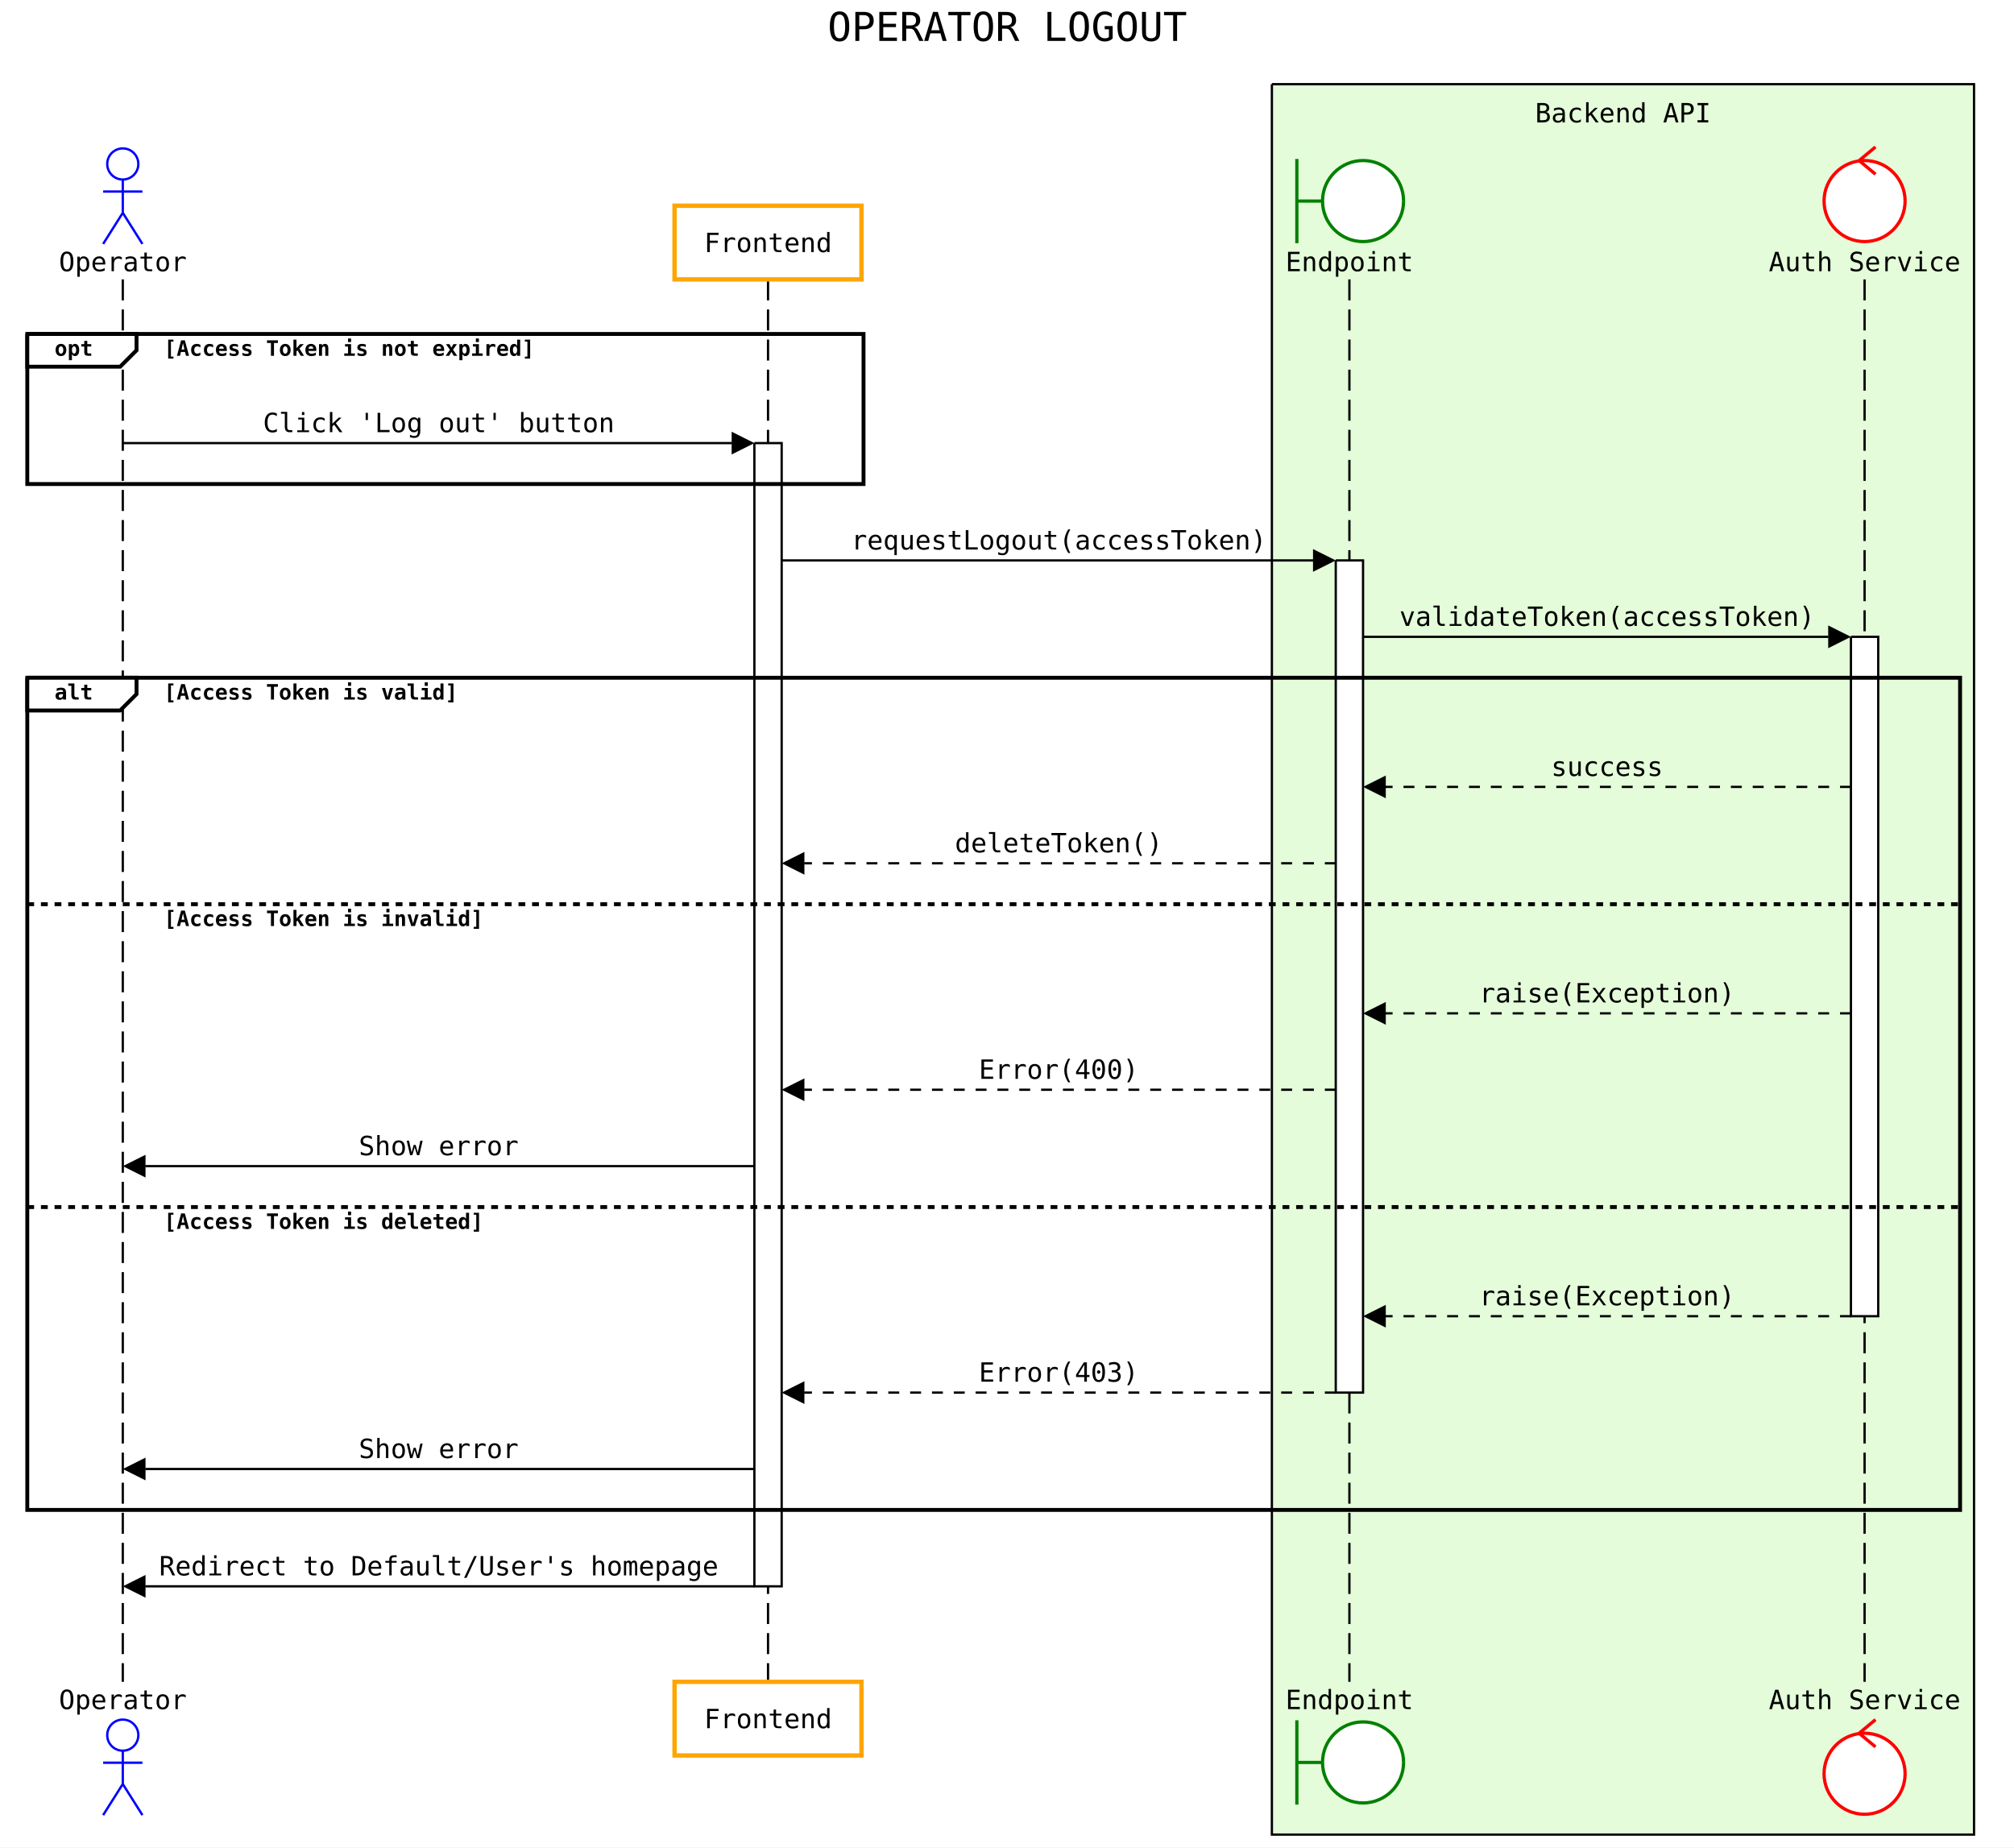
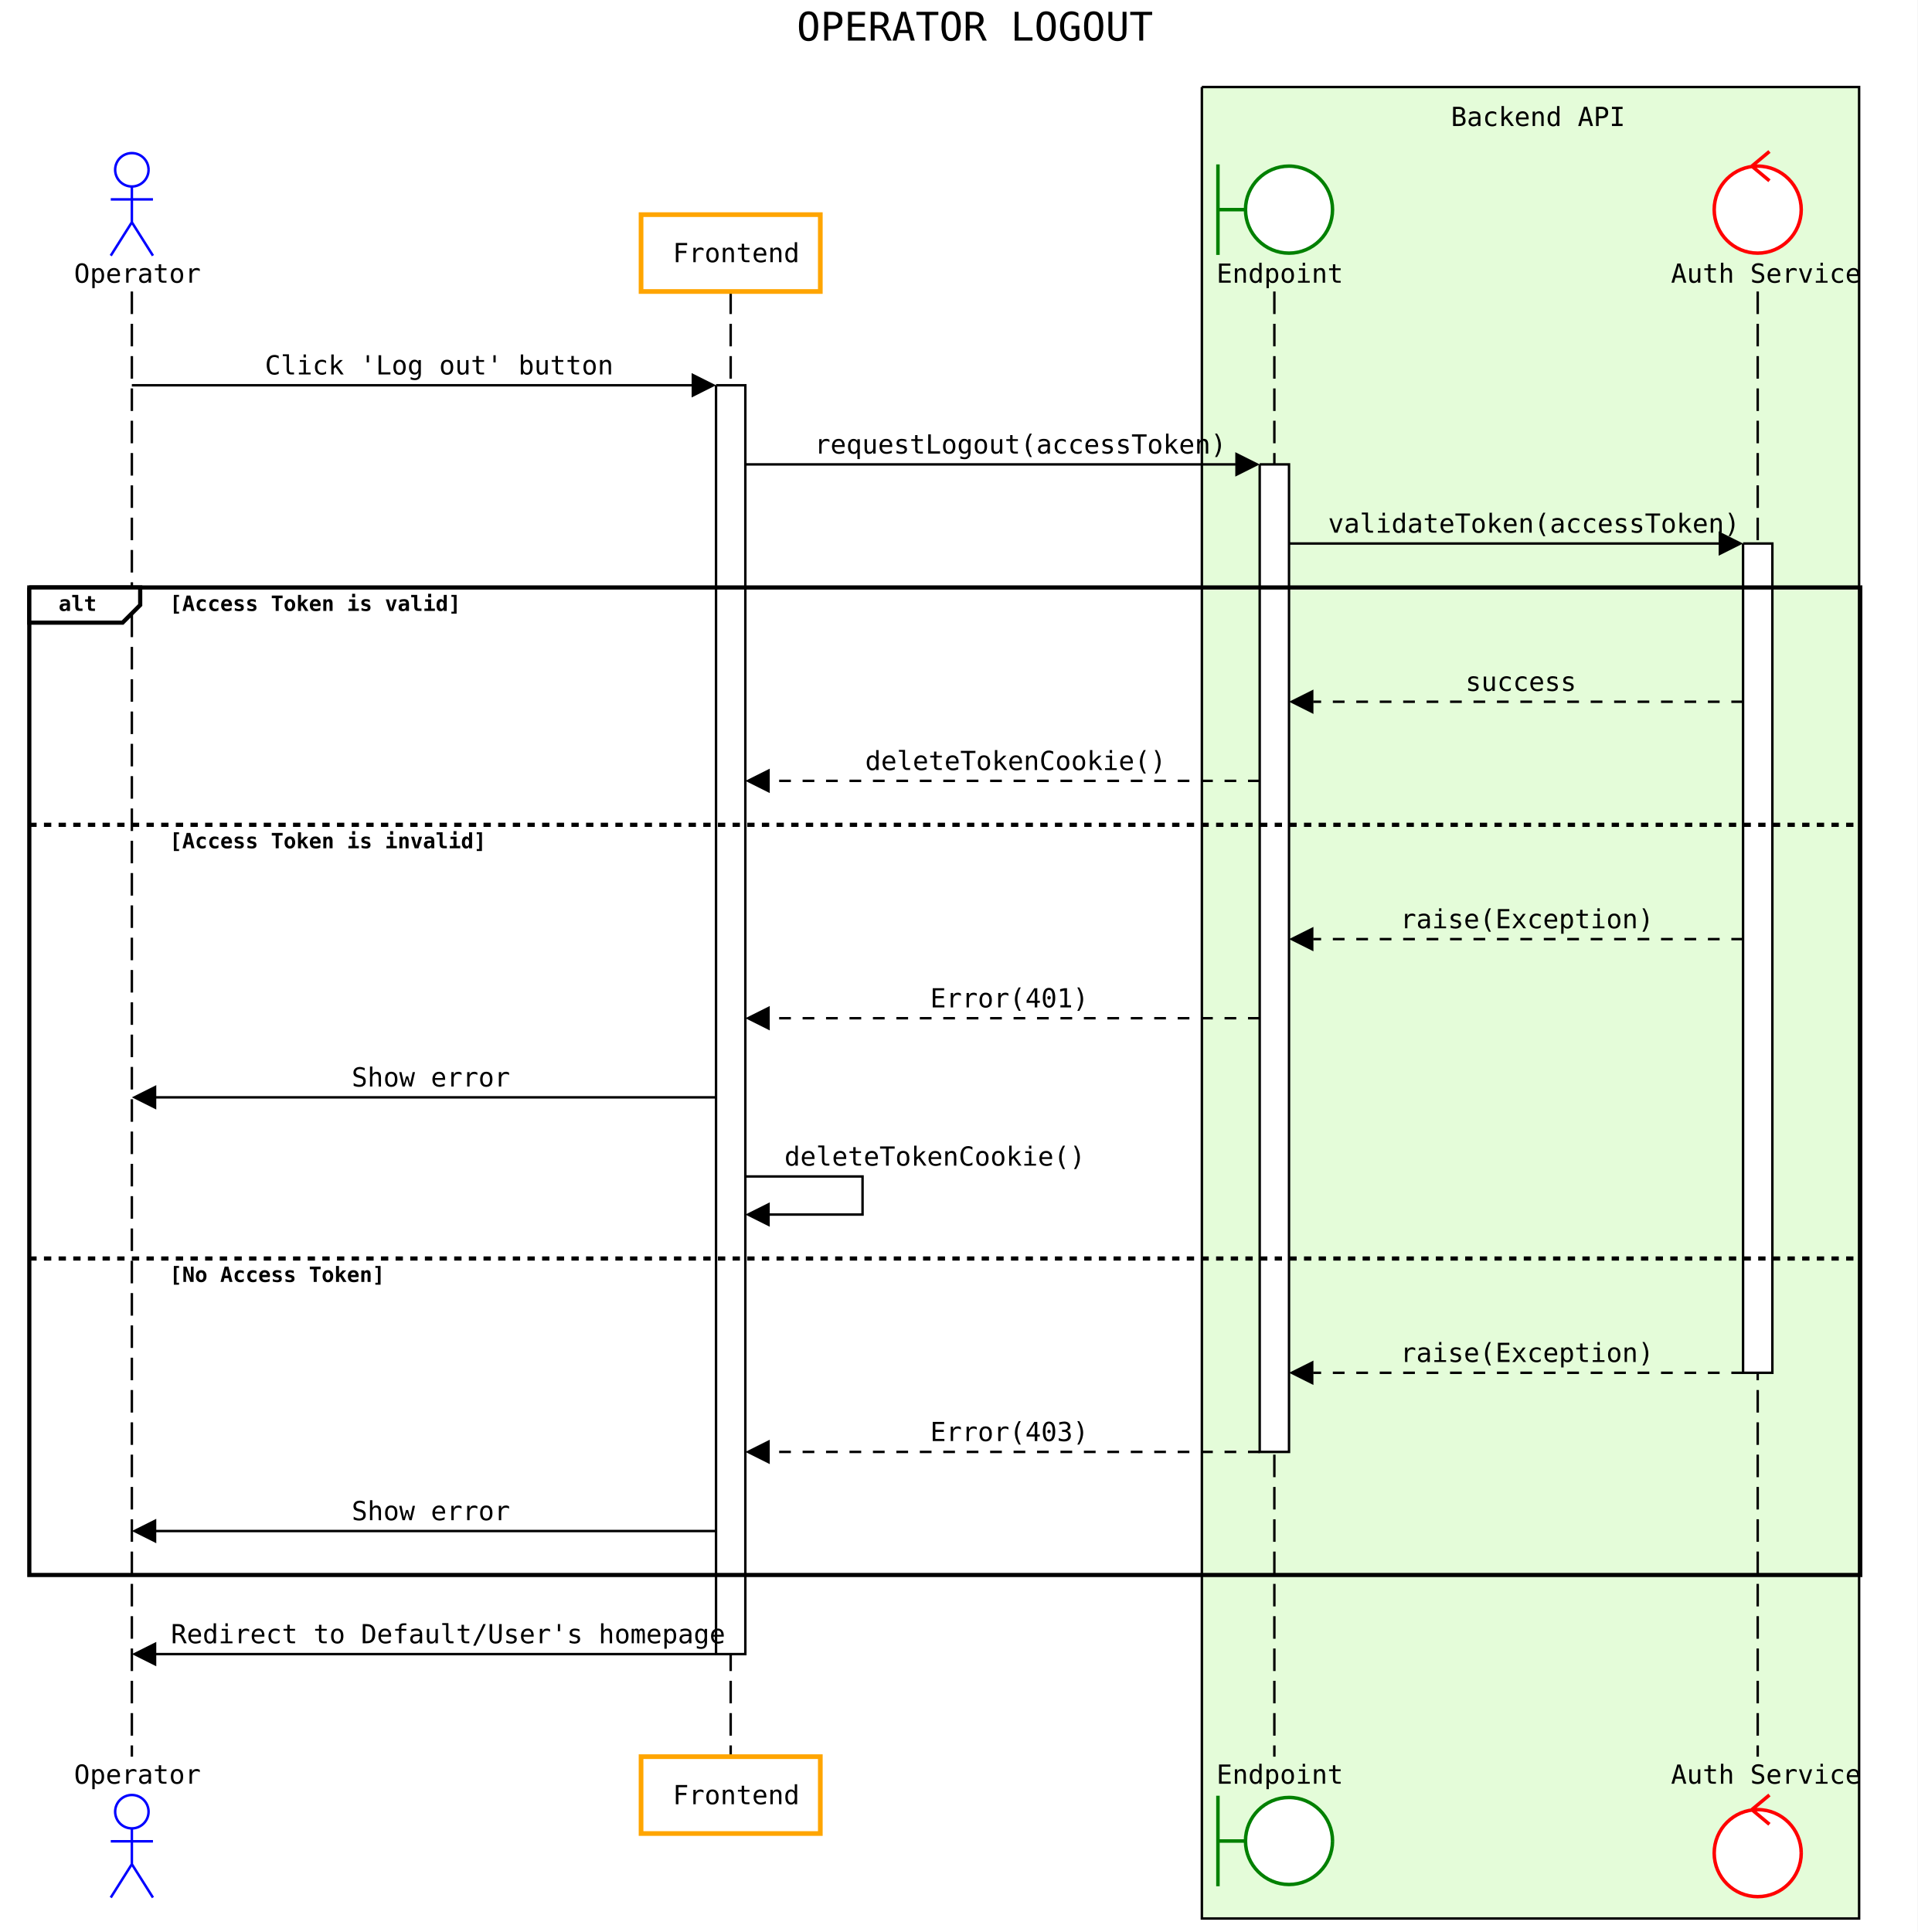
- <svg xmlns="http://www.w3.org/2000/svg" version="1.1" width="1113" height="1021">
+ <svg xmlns="http://www.w3.org/2000/svg" version="1.1" width="1069" height="1077">
  <defs />
  <g>
    <g />
    <g />
    <g />
    <g />
    <g />
    <g />
    <g />
    <g />
    <g />
    <g />
    <g />
    <g />
    <g />
-     <g>
-       <rect fill="white" stroke="none" x="0" y="0" width="1113" height="1021" />
-     </g>
-     <g>
-       <text fill="black" stroke="none" font-family="monospace" font-size="16.5pt" font-style="normal" font-weight="normal" text-decoration="normal" x="457.342" y="22.618" text-anchor="start" dominant-baseline="alphabetic" xml:space="preserve">OPERATOR LOGOUT</text>
-     </g>
-     <g>
-       <g>
-         <path fill="#e4fcd9" stroke="black" paint-order="fill stroke markers" d=" M 702.886 46.518 L 1090.91 46.518 L 1090.91 1013.888 L 702.886 1013.888 L 702.886 46.518" stroke-miterlimit="10" stroke-width="1.257" stroke-dasharray="" />
-       </g>
-       <g>
-         <text fill="black" stroke="none" font-family="monospace" font-size="11pt" font-style="normal" font-weight="normal" text-decoration="normal" x="848.367" y="67.628" text-anchor="start" dominant-baseline="alphabetic" xml:space="preserve">Backend API</text>
-       </g>
-     </g>
-     <g>
-       <path fill="none" stroke="black" paint-order="fill stroke markers" d=" M 67.854 154.405 L 67.854 929.448" stroke-miterlimit="10" stroke-width="1.257" stroke-dasharray="11.599,5.026" />
-       <path fill="none" stroke="black" paint-order="fill stroke markers" d=" M 424.436 154.405 L 424.436 929.448" stroke-miterlimit="10" stroke-width="1.257" stroke-dasharray="11.599,5.026" />
-       <path fill="none" stroke="black" paint-order="fill stroke markers" d=" M 745.72 154.405 L 745.72 929.448" stroke-miterlimit="10" stroke-width="1.257" stroke-dasharray="11.599,5.026" />
-       <path fill="none" stroke="black" paint-order="fill stroke markers" d=" M 1030.428 154.405 L 1030.428 929.448" stroke-miterlimit="10" stroke-width="1.257" stroke-dasharray="11.599,5.026" />
-     </g>
-     <g>
-       <g>
-         <path fill="white" stroke="blue" paint-order="fill stroke markers" d=" M 76.449 90.623 A 8.595 8.595 0 1 1 76.449 90.614 M 67.854 99.218 L 67.854 117.613 M 56.997 105.852 L 78.711 105.852 M 67.854 117.613 L 56.997 134.803 M 67.854 117.613 L 78.711 134.803" stroke-miterlimit="10" stroke-width="1.282" stroke-dasharray="" />
-       </g>
-       <g>
-         <g />
-         <text fill="black" stroke="none" font-family="monospace" font-size="11pt" font-style="normal" font-weight="normal" text-decoration="normal" x="32.559" y="149.882" text-anchor="start" dominant-baseline="alphabetic" xml:space="preserve">Operator</text>
+     <g />
+     <g>
+       <rect fill="white" stroke="none" x="0" y="0" width="1069" height="1077" />
+     </g>
+     <g>
+       <text fill="black" stroke="none" font-family="monospace" font-size="16.5pt" font-style="normal" font-weight="normal" text-decoration="normal" x="444.148" y="22.618" text-anchor="start" dominant-baseline="alphabetic" xml:space="preserve">OPERATOR LOGOUT</text>
+     </g>
+     <g>
+       <g>
+         <path fill="#e4fcd9" stroke="black" paint-order="fill stroke markers" d=" M 670.021 48.509 L 1036.417 48.509 L 1036.417 1069.478 L 670.021 1069.478 L 670.021 48.509" stroke-miterlimit="10" stroke-width="1.361" stroke-dasharray="" />
+       </g>
+       <g>
+         <text fill="black" stroke="none" font-family="monospace" font-size="11pt" font-style="normal" font-weight="normal" text-decoration="normal" x="808.889" y="70.248" text-anchor="start" dominant-baseline="alphabetic" xml:space="preserve">Backend API</text>
+       </g>
+     </g>
+     <g>
+       <path fill="none" stroke="black" paint-order="fill stroke markers" d=" M 73.508 162.498 L 73.508 979.258" stroke-miterlimit="10" stroke-width="1.361" stroke-dasharray="12.566,5.445" />
+       <path fill="none" stroke="black" paint-order="fill stroke markers" d=" M 407.341 162.498 L 407.341 979.258" stroke-miterlimit="10" stroke-width="1.361" stroke-dasharray="12.566,5.445" />
+       <path fill="none" stroke="black" paint-order="fill stroke markers" d=" M 710.43 162.498 L 710.43 979.258" stroke-miterlimit="10" stroke-width="1.361" stroke-dasharray="12.566,5.445" />
+       <path fill="none" stroke="black" paint-order="fill stroke markers" d=" M 979.889 162.498 L 979.889 979.258" stroke-miterlimit="10" stroke-width="1.361" stroke-dasharray="12.566,5.445" />
+     </g>
+     <g>
+       <g>
+         <path fill="white" stroke="blue" paint-order="fill stroke markers" d=" M 82.819 94.656 A 9.311 9.311 0 1 1 82.819 94.647 M 73.508 103.967 L 73.508 123.896 M 61.747 111.155 L 85.27 111.155 M 73.508 123.896 L 61.747 142.518 M 73.508 123.896 L 85.27 142.518" stroke-miterlimit="10" stroke-width="1.388" stroke-dasharray="" />
+       </g>
+       <g>
+         <g />
+         <text fill="black" stroke="none" font-family="monospace" font-size="11pt" font-style="normal" font-weight="normal" text-decoration="normal" x="41.268" y="157.597" text-anchor="start" dominant-baseline="alphabetic" xml:space="preserve">Operator</text>
      </g>
      <path fill="none" stroke="none" />
      <g>
-         <path fill="white" stroke="orange" paint-order="fill stroke markers" d=" M 372.781 113.693 L 476.092 113.693 L 476.092 154.405 L 372.781 154.405 L 372.781 113.693 Z" stroke-miterlimit="10" stroke-width="2.413" stroke-dasharray="" />
-       </g>
-       <g>
-         <g />
-         <text fill="black" stroke="none" font-family="monospace" font-size="11pt" font-style="normal" font-weight="normal" text-decoration="normal" x="389.141" y="139.327" text-anchor="start" dominant-baseline="alphabetic" xml:space="preserve">Frontend</text>
-       </g>
-       <g>
-         <path fill="white" stroke="green" paint-order="fill stroke markers" d=" M 775.652 111.13 A 22.392 22.392 0 1 1 775.652 111.107 M 716.687 87.841 L 716.687 134.419 M 715.789 111.13 L 730.868 111.13" stroke-miterlimit="10" stroke-width="1.794" stroke-dasharray="" />
-       </g>
-       <g>
-         <g />
-         <text fill="black" stroke="none" font-family="monospace" font-size="11pt" font-style="normal" font-weight="normal" text-decoration="normal" x="710.425" y="149.882" text-anchor="start" dominant-baseline="alphabetic" xml:space="preserve">Endpoint</text>
-       </g>
-       <g>
-         <path fill="white" stroke="red" paint-order="fill stroke markers" d=" M 1052.82 111.13 A 22.392 22.392 0 1 1 1052.82 111.107 M 1027.412 88.738 L 1036.459 81.199 M 1027.412 88.738 L 1036.459 96.277" stroke-miterlimit="10" stroke-width="1.794" stroke-dasharray="" />
-       </g>
-       <g>
-         <g />
-         <text fill="black" stroke="none" font-family="monospace" font-size="11pt" font-style="normal" font-weight="normal" text-decoration="normal" x="977.485" y="149.882" text-anchor="start" dominant-baseline="alphabetic" xml:space="preserve">Auth Service</text>
-       </g>
-       <g>
-         <path fill="white" stroke="blue" paint-order="fill stroke markers" d=" M 76.449 958.927 A 8.595 8.595 0 1 1 76.449 958.918 M 67.854 967.522 L 67.854 985.917 M 56.997 974.156 L 78.711 974.156 M 67.854 985.917 L 56.997 1003.107 M 67.854 985.917 L 78.711 1003.107" stroke-miterlimit="10" stroke-width="1.282" stroke-dasharray="" />
-       </g>
-       <g>
-         <g />
-         <text fill="black" stroke="none" font-family="monospace" font-size="11pt" font-style="normal" font-weight="normal" text-decoration="normal" x="32.559" y="944.527" text-anchor="start" dominant-baseline="alphabetic" xml:space="preserve">Operator</text>
+         <path fill="white" stroke="orange" paint-order="fill stroke markers" d=" M 357.377 119.649 L 457.306 119.649 L 457.306 162.498 L 357.377 162.498 L 357.377 119.649 Z" stroke-miterlimit="10" stroke-width="2.614" stroke-dasharray="" />
+       </g>
+       <g>
+         <g />
+         <text fill="black" stroke="none" font-family="monospace" font-size="11pt" font-style="normal" font-weight="normal" text-decoration="normal" x="375.101" y="146.162" text-anchor="start" dominant-baseline="alphabetic" xml:space="preserve">Frontend</text>
+       </g>
+       <g>
+         <path fill="white" stroke="green" paint-order="fill stroke markers" d=" M 742.855 116.872 A 24.258 24.258 0 1 1 742.855 116.848 M 678.976 91.642 L 678.976 142.102 M 678.004 116.872 L 694.339 116.872" stroke-miterlimit="10" stroke-width="1.944" stroke-dasharray="" />
+       </g>
+       <g>
+         <g />
+         <text fill="black" stroke="none" font-family="monospace" font-size="11pt" font-style="normal" font-weight="normal" text-decoration="normal" x="678.189" y="157.597" text-anchor="start" dominant-baseline="alphabetic" xml:space="preserve">Endpoint</text>
+       </g>
+       <g>
+         <path fill="white" stroke="red" paint-order="fill stroke markers" d=" M 1004.147 116.872 A 24.258 24.258 0 1 1 1004.147 116.848 M 976.622 92.614 L 986.423 84.447 M 976.622 92.614 L 986.423 100.782" stroke-miterlimit="10" stroke-width="1.944" stroke-dasharray="" />
+       </g>
+       <g>
+         <g />
+         <text fill="black" stroke="none" font-family="monospace" font-size="11pt" font-style="normal" font-weight="normal" text-decoration="normal" x="931.528" y="157.597" text-anchor="start" dominant-baseline="alphabetic" xml:space="preserve">Auth Service</text>
+       </g>
+       <g>
+         <path fill="white" stroke="blue" paint-order="fill stroke markers" d=" M 82.819 1009.937 A 9.311 9.311 0 1 1 82.819 1009.927 M 73.508 1019.248 L 73.508 1039.177 M 61.747 1026.435 L 85.27 1026.435 M 73.508 1039.177 L 61.747 1057.799 M 73.508 1039.177 L 85.27 1057.799" stroke-miterlimit="10" stroke-width="1.388" stroke-dasharray="" />
+       </g>
+       <g>
+         <g />
+         <text fill="black" stroke="none" font-family="monospace" font-size="11pt" font-style="normal" font-weight="normal" text-decoration="normal" x="41.268" y="994.336" text-anchor="start" dominant-baseline="alphabetic" xml:space="preserve">Operator</text>
      </g>
      <path fill="none" stroke="none" />
      <g>
-         <path fill="white" stroke="orange" paint-order="fill stroke markers" d=" M 372.781 929.448 L 476.092 929.448 L 476.092 970.16 L 372.781 970.16 L 372.781 929.448 Z" stroke-miterlimit="10" stroke-width="2.413" stroke-dasharray="" />
-       </g>
-       <g>
-         <g />
-         <text fill="black" stroke="none" font-family="monospace" font-size="11pt" font-style="normal" font-weight="normal" text-decoration="normal" x="389.141" y="955.082" text-anchor="start" dominant-baseline="alphabetic" xml:space="preserve">Frontend</text>
-       </g>
-       <g>
-         <path fill="white" stroke="green" paint-order="fill stroke markers" d=" M 775.652 974.005 A 22.392 22.392 0 1 1 775.652 973.983 M 716.687 950.716 L 716.687 997.294 M 715.789 974.005 L 730.868 974.005" stroke-miterlimit="10" stroke-width="1.794" stroke-dasharray="" />
-       </g>
-       <g>
-         <g />
-         <text fill="black" stroke="none" font-family="monospace" font-size="11pt" font-style="normal" font-weight="normal" text-decoration="normal" x="710.425" y="944.527" text-anchor="start" dominant-baseline="alphabetic" xml:space="preserve">Endpoint</text>
-       </g>
-       <g>
-         <path fill="white" stroke="red" paint-order="fill stroke markers" d=" M 1052.82 980.263 A 22.392 22.392 0 1 1 1052.82 980.241 M 1027.412 957.871 L 1036.459 950.332 M 1027.412 957.871 L 1036.459 965.411" stroke-miterlimit="10" stroke-width="1.794" stroke-dasharray="" />
-       </g>
-       <g>
-         <g />
-         <text fill="black" stroke="none" font-family="monospace" font-size="11pt" font-style="normal" font-weight="normal" text-decoration="normal" x="977.485" y="944.527" text-anchor="start" dominant-baseline="alphabetic" xml:space="preserve">Auth Service</text>
-       </g>
-     </g>
-     <g>
-       <path fill="white" stroke="black" paint-order="fill stroke markers" d=" M 416.897 244.877 L 431.976 244.877 L 431.976 876.673 L 416.897 876.673 L 416.897 244.877" stroke-miterlimit="10" stroke-width="1.257" stroke-dasharray="" />
-       <path fill="white" stroke="black" paint-order="fill stroke markers" d=" M 738.181 309.715 L 753.26 309.715 L 753.26 769.614 L 738.181 769.614 L 738.181 309.715" stroke-miterlimit="10" stroke-width="1.257" stroke-dasharray="" />
-       <path fill="white" stroke="black" paint-order="fill stroke markers" d=" M 1022.889 351.936 L 1037.967 351.936 L 1037.967 727.394 L 1022.889 727.394 L 1022.889 351.936" stroke-miterlimit="10" stroke-width="1.257" stroke-dasharray="" />
-       <g>
-         <text fill="black" stroke="none" font-family="monospace" font-size="11pt" font-style="normal" font-weight="normal" text-decoration="normal" x="145.314" y="238.846" text-anchor="start" dominant-baseline="alphabetic" xml:space="preserve">Click 'Log out' button</text>
-       </g>
-       <g>
-         <path fill="none" stroke="black" paint-order="fill stroke markers" d=" M 67.854 244.877 L 404.482 244.877" stroke-miterlimit="10" stroke-width="1.257" stroke-dasharray="" />
-         <g transform="translate(416.8969,244.8773) translate(-416.8969,-244.8773)">
-           <path fill="black" stroke="none" paint-order="stroke fill markers" d=" M 404.331 238.594 L 416.897 244.877 L 404.331 251.16 Z" />
-         </g>
-       </g>
-       <g>
-         <text fill="black" stroke="none" font-family="monospace" font-size="11pt" font-style="normal" font-weight="normal" text-decoration="normal" x="470.369" y="303.684" text-anchor="start" dominant-baseline="alphabetic" xml:space="preserve">requestLogout(accessToken)</text>
-       </g>
-       <g>
-         <path fill="none" stroke="black" paint-order="fill stroke markers" d=" M 431.976 309.715 L 725.766 309.715" stroke-miterlimit="10" stroke-width="1.257" stroke-dasharray="" />
-         <g transform="translate(738.1812,309.7155) translate(-738.1812,-309.7155)">
-           <path fill="black" stroke="none" paint-order="stroke fill markers" d=" M 725.616 303.433 L 738.181 309.715 L 725.616 315.998 Z" />
-         </g>
-       </g>
-       <g>
-         <text fill="black" stroke="none" font-family="monospace" font-size="11pt" font-style="normal" font-weight="normal" text-decoration="normal" x="773.365" y="345.904" text-anchor="start" dominant-baseline="alphabetic" xml:space="preserve">validateToken(accessToken)</text>
-       </g>
-       <g>
-         <path fill="none" stroke="black" paint-order="fill stroke markers" d=" M 753.26 351.936 L 1010.474 351.936" stroke-miterlimit="10" stroke-width="1.257" stroke-dasharray="" />
-         <g transform="translate(1022.889,351.9357) translate(-1022.889,-351.9357)">
-           <path fill="black" stroke="none" paint-order="stroke fill markers" d=" M 1010.323 345.653 L 1022.889 351.936 L 1010.323 358.218 Z" />
-         </g>
-       </g>
-       <g>
-         <text fill="black" stroke="none" font-family="monospace" font-size="11pt" font-style="normal" font-weight="normal" text-decoration="normal" x="857.191" y="428.837" text-anchor="start" dominant-baseline="alphabetic" xml:space="preserve">success</text>
-       </g>
-       <g>
-         <path fill="none" stroke="black" paint-order="fill stroke markers" d=" M 1022.889 434.868 L 765.675 434.868" stroke-miterlimit="10" stroke-width="1.257" stroke-dasharray="6.031" />
-         <g transform="translate(753.2598,434.8682) translate(-753.2598,-434.8682)">
-           <path fill="black" stroke="none" paint-order="stroke fill markers" d=" M 765.825 428.585 L 753.26 434.868 L 765.825 441.151 Z" />
-         </g>
-       </g>
-       <g>
-         <text fill="black" stroke="none" font-family="monospace" font-size="11pt" font-style="normal" font-weight="normal" text-decoration="normal" x="527.724" y="471.057" text-anchor="start" dominant-baseline="alphabetic" xml:space="preserve">deleteToken()</text>
-       </g>
-       <g>
-         <path fill="none" stroke="black" paint-order="fill stroke markers" d=" M 738.181 477.088 L 444.39 477.088" stroke-miterlimit="10" stroke-width="1.257" stroke-dasharray="6.031" />
-         <g transform="translate(431.9756,477.0885) translate(-431.9756,-477.0885)">
-           <path fill="black" stroke="none" paint-order="stroke fill markers" d=" M 444.541 470.806 L 431.976 477.088 L 444.541 483.371 Z" />
-         </g>
-       </g>
-       <g>
-         <text fill="black" stroke="none" font-family="monospace" font-size="11pt" font-style="normal" font-weight="normal" text-decoration="normal" x="817.484" y="553.99" text-anchor="start" dominant-baseline="alphabetic" xml:space="preserve">raise(Exception)</text>
-       </g>
-       <g>
-         <path fill="none" stroke="black" paint-order="fill stroke markers" d=" M 1022.889 560.021 L 765.675 560.021" stroke-miterlimit="10" stroke-width="1.257" stroke-dasharray="6.031" />
-         <g transform="translate(753.2598,560.021) translate(-753.2598,-560.021)">
-           <path fill="black" stroke="none" paint-order="stroke fill markers" d=" M 765.825 553.738 L 753.26 560.021 L 765.825 566.304 Z" />
-         </g>
-       </g>
-       <g>
-         <text fill="black" stroke="none" font-family="monospace" font-size="11pt" font-style="normal" font-weight="normal" text-decoration="normal" x="540.959" y="596.21" text-anchor="start" dominant-baseline="alphabetic" xml:space="preserve">Error(400)</text>
-       </g>
-       <g>
-         <path fill="none" stroke="black" paint-order="fill stroke markers" d=" M 738.181 602.241 L 444.39 602.241" stroke-miterlimit="10" stroke-width="1.257" stroke-dasharray="6.031" />
-         <g transform="translate(431.9756,602.2412) translate(-431.9756,-602.2412)">
-           <path fill="black" stroke="none" paint-order="stroke fill markers" d=" M 444.541 595.958 L 431.976 602.241 L 444.541 608.524 Z" />
-         </g>
-       </g>
-       <g>
-         <text fill="black" stroke="none" font-family="monospace" font-size="11pt" font-style="normal" font-weight="normal" text-decoration="normal" x="198.256" y="638.43" text-anchor="start" dominant-baseline="alphabetic" xml:space="preserve">Show error</text>
-       </g>
-       <g>
-         <path fill="none" stroke="black" paint-order="fill stroke markers" d=" M 416.897 644.461 L 80.269 644.461" stroke-miterlimit="10" stroke-width="1.257" stroke-dasharray="" />
-         <g transform="translate(67.85392,644.4615) translate(-67.85392,-644.4615)">
-           <path fill="black" stroke="none" paint-order="stroke fill markers" d=" M 80.419 638.179 L 67.854 644.461 L 80.419 650.744 Z" />
-         </g>
-       </g>
-       <g>
-         <text fill="black" stroke="none" font-family="monospace" font-size="11pt" font-style="normal" font-weight="normal" text-decoration="normal" x="817.484" y="721.363" text-anchor="start" dominant-baseline="alphabetic" xml:space="preserve">raise(Exception)</text>
-       </g>
-       <g>
-         <path fill="none" stroke="black" paint-order="fill stroke markers" d=" M 1022.889 727.394 L 765.675 727.394" stroke-miterlimit="10" stroke-width="1.257" stroke-dasharray="6.031" />
-         <g transform="translate(753.2598,727.394) translate(-753.2598,-727.394)">
-           <path fill="black" stroke="none" paint-order="stroke fill markers" d=" M 765.825 721.111 L 753.26 727.394 L 765.825 733.677 Z" />
-         </g>
-       </g>
-       <g>
-         <text fill="black" stroke="none" font-family="monospace" font-size="11pt" font-style="normal" font-weight="normal" text-decoration="normal" x="540.959" y="763.583" text-anchor="start" dominant-baseline="alphabetic" xml:space="preserve">Error(403)</text>
-       </g>
-       <g>
-         <path fill="none" stroke="black" paint-order="fill stroke markers" d=" M 738.181 769.614 L 444.39 769.614" stroke-miterlimit="10" stroke-width="1.257" stroke-dasharray="6.031" />
-         <g transform="translate(431.9756,769.6143) translate(-431.9756,-769.6143)">
-           <path fill="black" stroke="none" paint-order="stroke fill markers" d=" M 444.541 763.331 L 431.976 769.614 L 444.541 775.897 Z" />
-         </g>
-       </g>
-       <g>
-         <text fill="black" stroke="none" font-family="monospace" font-size="11pt" font-style="normal" font-weight="normal" text-decoration="normal" x="198.256" y="805.803" text-anchor="start" dominant-baseline="alphabetic" xml:space="preserve">Show error</text>
-       </g>
-       <g>
-         <path fill="none" stroke="black" paint-order="fill stroke markers" d=" M 416.897 811.834 L 80.269 811.834" stroke-miterlimit="10" stroke-width="1.257" stroke-dasharray="" />
-         <g transform="translate(67.85392,811.8345) translate(-67.85392,-811.8345)">
-           <path fill="black" stroke="none" paint-order="stroke fill markers" d=" M 80.419 805.552 L 67.854 811.834 L 80.419 818.117 Z" />
-         </g>
-       </g>
-       <g>
-         <text fill="black" stroke="none" font-family="monospace" font-size="11pt" font-style="normal" font-weight="normal" text-decoration="normal" x="87.959" y="870.641" text-anchor="start" dominant-baseline="alphabetic" xml:space="preserve">Redirect to Default/User's homepage</text>
-       </g>
-       <g>
-         <path fill="none" stroke="black" paint-order="fill stroke markers" d=" M 416.897 876.673 L 80.269 876.673" stroke-miterlimit="10" stroke-width="1.257" stroke-dasharray="" />
-         <g transform="translate(67.85392,876.6727) translate(-67.85392,-876.6727)">
-           <path fill="black" stroke="none" paint-order="stroke fill markers" d=" M 80.419 870.39 L 67.854 876.673 L 80.419 882.955 Z" />
-         </g>
-       </g>
-       <g>
-         <g />
-         <path fill="none" stroke="black" paint-order="fill stroke markers" d=" M 15.079 184.563 L 477.212 184.563 L 477.212 267.495 L 15.079 267.495 L 15.079 184.563 Z" stroke-miterlimit="10" stroke-width="2.154" stroke-dasharray="" />
-         <path fill="white" stroke="black" paint-order="fill stroke markers" d=" M 15.079 184.563 L 15.079 202.657 L 66.402 202.657 L 75.449 193.61 L 75.449 184.563 L 15.079 184.563" stroke-miterlimit="10" stroke-width="2.154" stroke-dasharray="" />
-         <text fill="black" stroke="none" font-family="monospace" font-size="8.8pt" font-style="normal" font-weight="bold" text-decoration="normal" x="30.157" y="196.626" text-anchor="start" dominant-baseline="alphabetic" xml:space="preserve">opt</text>
-         <text fill="black" stroke="none" font-family="monospace" font-size="8.8pt" font-style="normal" font-weight="bold" text-decoration="normal" x="90.528" y="196.626" text-anchor="start" dominant-baseline="alphabetic" xml:space="preserve">[Access Token is not expired]</text>
-       </g>
-       <g>
-         <g />
-         <path fill="none" stroke="black" paint-order="fill stroke markers" d=" M 15.079 374.554 L 1083.203 374.554 L 1083.203 834.452 L 15.079 834.452 L 15.079 374.554 Z" stroke-miterlimit="10" stroke-width="2.154" stroke-dasharray="" />
-         <path fill="white" stroke="black" paint-order="fill stroke markers" d=" M 15.079 374.554 L 15.079 392.648 L 66.402 392.648 L 75.449 383.601 L 75.449 374.554 L 15.079 374.554" stroke-miterlimit="10" stroke-width="2.154" stroke-dasharray="" />
-         <text fill="black" stroke="none" font-family="monospace" font-size="8.8pt" font-style="normal" font-weight="bold" text-decoration="normal" x="30.157" y="386.617" text-anchor="start" dominant-baseline="alphabetic" xml:space="preserve">alt</text>
-         <text fill="black" stroke="none" font-family="monospace" font-size="8.8pt" font-style="normal" font-weight="bold" text-decoration="normal" x="90.528" y="386.617" text-anchor="start" dominant-baseline="alphabetic" xml:space="preserve">[Access Token is valid]</text>
+         <path fill="white" stroke="orange" paint-order="fill stroke markers" d=" M 357.377 979.258 L 457.306 979.258 L 457.306 1022.106 L 357.377 1022.106 L 357.377 979.258 Z" stroke-miterlimit="10" stroke-width="2.614" stroke-dasharray="" />
+       </g>
+       <g>
+         <g />
+         <text fill="black" stroke="none" font-family="monospace" font-size="11pt" font-style="normal" font-weight="normal" text-decoration="normal" x="375.101" y="1005.771" text-anchor="start" dominant-baseline="alphabetic" xml:space="preserve">Frontend</text>
+       </g>
+       <g>
+         <path fill="white" stroke="green" paint-order="fill stroke markers" d=" M 742.855 1026.272 A 24.258 24.258 0 1 1 742.855 1026.247 M 678.976 1001.042 L 678.976 1051.501 M 678.004 1026.272 L 694.339 1026.272" stroke-miterlimit="10" stroke-width="1.944" stroke-dasharray="" />
+       </g>
+       <g>
+         <g />
+         <text fill="black" stroke="none" font-family="monospace" font-size="11pt" font-style="normal" font-weight="normal" text-decoration="normal" x="678.189" y="994.336" text-anchor="start" dominant-baseline="alphabetic" xml:space="preserve">Endpoint</text>
+       </g>
+       <g>
+         <path fill="white" stroke="red" paint-order="fill stroke markers" d=" M 1004.147 1033.051 A 24.258 24.258 0 1 1 1004.147 1033.027 M 976.622 1008.793 L 986.423 1000.625 M 976.622 1008.793 L 986.423 1016.961" stroke-miterlimit="10" stroke-width="1.944" stroke-dasharray="" />
+       </g>
+       <g>
+         <g />
+         <text fill="black" stroke="none" font-family="monospace" font-size="11pt" font-style="normal" font-weight="normal" text-decoration="normal" x="931.528" y="994.336" text-anchor="start" dominant-baseline="alphabetic" xml:space="preserve">Auth Service</text>
+       </g>
+     </g>
+     <g>
+       <path fill="white" stroke="black" paint-order="fill stroke markers" d=" M 399.174 214.77 L 415.509 214.77 L 415.509 922.085 L 399.174 922.085 L 399.174 214.77" stroke-miterlimit="10" stroke-width="1.361" stroke-dasharray="" />
+       <path fill="white" stroke="black" paint-order="fill stroke markers" d=" M 702.262 258.875 L 718.597 258.875 L 718.597 809.372 L 702.262 809.372 L 702.262 258.875" stroke-miterlimit="10" stroke-width="1.361" stroke-dasharray="" />
+       <path fill="white" stroke="black" paint-order="fill stroke markers" d=" M 971.721 302.98 L 988.056 302.98 L 988.056 765.267 L 971.721 765.267 L 971.721 302.98" stroke-miterlimit="10" stroke-width="1.361" stroke-dasharray="" />
+       <g>
+         <text fill="black" stroke="none" font-family="monospace" font-size="11pt" font-style="normal" font-weight="normal" text-decoration="normal" x="147.68" y="208.739" text-anchor="start" dominant-baseline="alphabetic" xml:space="preserve">Click 'Log out' button</text>
+       </g>
+       <g>
+         <path fill="none" stroke="black" paint-order="fill stroke markers" d=" M 73.508 214.77 L 385.724 214.77" stroke-miterlimit="10" stroke-width="1.361" stroke-dasharray="" />
+         <g transform="translate(399.1737,214.7702) translate(-399.1737,-214.7702)">
+           <path fill="black" stroke="none" paint-order="stroke fill markers" d=" M 385.561 207.964 L 399.174 214.77 L 385.561 221.577 Z" />
+         </g>
+       </g>
+       <g>
+         <text fill="black" stroke="none" font-family="monospace" font-size="11pt" font-style="normal" font-weight="normal" text-decoration="normal" x="454.104" y="252.844" text-anchor="start" dominant-baseline="alphabetic" xml:space="preserve">requestLogout(accessToken)</text>
+       </g>
+       <g>
+         <path fill="none" stroke="black" paint-order="fill stroke markers" d=" M 415.509 258.875 L 688.813 258.875" stroke-miterlimit="10" stroke-width="1.361" stroke-dasharray="" />
+         <g transform="translate(702.262,258.8753) translate(-702.262,-258.8753)">
+           <path fill="black" stroke="none" paint-order="stroke fill markers" d=" M 688.649 252.069 L 702.262 258.875 L 688.649 265.682 Z" />
+         </g>
+       </g>
+       <g>
+         <text fill="black" stroke="none" font-family="monospace" font-size="11pt" font-style="normal" font-weight="normal" text-decoration="normal" x="740.377" y="296.949" text-anchor="start" dominant-baseline="alphabetic" xml:space="preserve">validateToken(accessToken)</text>
+       </g>
+       <g>
+         <path fill="none" stroke="black" paint-order="fill stroke markers" d=" M 718.597 302.98 L 958.272 302.98" stroke-miterlimit="10" stroke-width="1.361" stroke-dasharray="" />
+         <g transform="translate(971.7212,302.9803) translate(-971.7212,-302.9803)">
+           <path fill="black" stroke="none" paint-order="stroke fill markers" d=" M 958.109 296.174 L 971.721 302.98 L 958.109 309.787 Z" />
+         </g>
+       </g>
+       <g>
+         <text fill="black" stroke="none" font-family="monospace" font-size="11pt" font-style="normal" font-weight="normal" text-decoration="normal" x="816.949" y="385.159" text-anchor="start" dominant-baseline="alphabetic" xml:space="preserve">success</text>
+       </g>
+       <g>
+         <path fill="none" stroke="black" paint-order="fill stroke markers" d=" M 971.721 391.19 L 732.046 391.19" stroke-miterlimit="10" stroke-width="1.361" stroke-dasharray="6.534" />
+         <g transform="translate(718.5972,391.1904) translate(-718.5972,-391.1904)">
+           <path fill="black" stroke="none" paint-order="stroke fill markers" d=" M 732.21 384.384 L 718.597 391.19 L 732.21 397.997 Z" />
+         </g>
+       </g>
+       <g>
+         <text fill="black" stroke="none" font-family="monospace" font-size="11pt" font-style="normal" font-weight="normal" text-decoration="normal" x="482.314" y="429.264" text-anchor="start" dominant-baseline="alphabetic" xml:space="preserve">deleteTokenCookie()</text>
+       </g>
+       <g>
+         <path fill="none" stroke="black" paint-order="fill stroke markers" d=" M 702.262 435.295 L 428.958 435.295" stroke-miterlimit="10" stroke-width="1.361" stroke-dasharray="6.534" />
+         <g transform="translate(415.5089,435.2955) translate(-415.5089,-435.2955)">
+           <path fill="black" stroke="none" paint-order="stroke fill markers" d=" M 429.122 428.489 L 415.509 435.295 L 429.122 442.102 Z" />
+         </g>
+       </g>
+       <g>
+         <text fill="black" stroke="none" font-family="monospace" font-size="11pt" font-style="normal" font-weight="normal" text-decoration="normal" x="780.678" y="517.474" text-anchor="start" dominant-baseline="alphabetic" xml:space="preserve">raise(Exception)</text>
+       </g>
+       <g>
+         <path fill="none" stroke="black" paint-order="fill stroke markers" d=" M 971.721 523.506 L 732.046 523.506" stroke-miterlimit="10" stroke-width="1.361" stroke-dasharray="6.534" />
+         <g transform="translate(718.5972,523.5056) translate(-718.5972,-523.5056)">
+           <path fill="black" stroke="none" paint-order="stroke fill markers" d=" M 732.21 516.699 L 718.597 523.506 L 732.21 530.312 Z" />
+         </g>
+       </g>
+       <g>
+         <text fill="black" stroke="none" font-family="monospace" font-size="11pt" font-style="normal" font-weight="normal" text-decoration="normal" x="518.585" y="561.579" text-anchor="start" dominant-baseline="alphabetic" xml:space="preserve">Error(401)</text>
+       </g>
+       <g>
+         <path fill="none" stroke="black" paint-order="fill stroke markers" d=" M 702.262 567.611 L 428.958 567.611" stroke-miterlimit="10" stroke-width="1.361" stroke-dasharray="6.534" />
+         <g transform="translate(415.5089,567.6106) translate(-415.5089,-567.6106)">
+           <path fill="black" stroke="none" paint-order="stroke fill markers" d=" M 429.122 560.804 L 415.509 567.611 L 429.122 574.417 Z" />
+         </g>
+       </g>
+       <g>
+         <text fill="black" stroke="none" font-family="monospace" font-size="11pt" font-style="normal" font-weight="normal" text-decoration="normal" x="196.04" y="605.684" text-anchor="start" dominant-baseline="alphabetic" xml:space="preserve">Show error</text>
+       </g>
+       <g>
+         <path fill="none" stroke="black" paint-order="fill stroke markers" d=" M 399.174 611.716 L 86.958 611.716" stroke-miterlimit="10" stroke-width="1.361" stroke-dasharray="" />
+         <g transform="translate(73.50841,611.7157) translate(-73.50841,-611.7157)">
+           <path fill="black" stroke="none" paint-order="stroke fill markers" d=" M 87.121 604.909 L 73.508 611.716 L 87.121 618.522 Z" />
+         </g>
+       </g>
+       <g>
+         <text fill="black" stroke="none" font-family="monospace" font-size="11pt" font-style="normal" font-weight="normal" text-decoration="normal" x="437.289" y="649.789" text-anchor="start" dominant-baseline="alphabetic" xml:space="preserve">deleteTokenCookie()</text>
+       </g>
+       <g>
+         <path fill="none" stroke="black" paint-order="fill stroke markers" d=" M 415.509 655.821 L 480.85 655.821 L 480.85 677.056 L 428.958 677.056" stroke-miterlimit="10" stroke-width="1.361" stroke-dasharray="" />
+         <g transform="translate(415.5089,677.0565) translate(-415.5089,-677.0565)">
+           <path fill="black" stroke="none" paint-order="stroke fill markers" d=" M 429.122 670.25 L 415.509 677.056 L 429.122 683.863 Z" />
+         </g>
+       </g>
+       <g>
+         <text fill="black" stroke="none" font-family="monospace" font-size="11pt" font-style="normal" font-weight="normal" text-decoration="normal" x="780.678" y="759.235" text-anchor="start" dominant-baseline="alphabetic" xml:space="preserve">raise(Exception)</text>
+       </g>
+       <g>
+         <path fill="none" stroke="black" paint-order="fill stroke markers" d=" M 971.721 765.267 L 732.046 765.267" stroke-miterlimit="10" stroke-width="1.361" stroke-dasharray="6.534" />
+         <g transform="translate(718.5972,765.2666) translate(-718.5972,-765.2666)">
+           <path fill="black" stroke="none" paint-order="stroke fill markers" d=" M 732.21 758.46 L 718.597 765.267 L 732.21 772.073 Z" />
+         </g>
+       </g>
+       <g>
+         <text fill="black" stroke="none" font-family="monospace" font-size="11pt" font-style="normal" font-weight="normal" text-decoration="normal" x="518.585" y="803.34" text-anchor="start" dominant-baseline="alphabetic" xml:space="preserve">Error(403)</text>
+       </g>
+       <g>
+         <path fill="none" stroke="black" paint-order="fill stroke markers" d=" M 702.262 809.372 L 428.958 809.372" stroke-miterlimit="10" stroke-width="1.361" stroke-dasharray="6.534" />
+         <g transform="translate(415.5089,809.3716) translate(-415.5089,-809.3716)">
+           <path fill="black" stroke="none" paint-order="stroke fill markers" d=" M 429.122 802.565 L 415.509 809.372 L 429.122 816.178 Z" />
+         </g>
+       </g>
+       <g>
+         <text fill="black" stroke="none" font-family="monospace" font-size="11pt" font-style="normal" font-weight="normal" text-decoration="normal" x="196.04" y="847.445" text-anchor="start" dominant-baseline="alphabetic" xml:space="preserve">Show error</text>
+       </g>
+       <g>
+         <path fill="none" stroke="black" paint-order="fill stroke markers" d=" M 399.174 853.477 L 86.958 853.477" stroke-miterlimit="10" stroke-width="1.361" stroke-dasharray="" />
+         <g transform="translate(73.50841,853.4767) translate(-73.50841,-853.4767)">
+           <path fill="black" stroke="none" paint-order="stroke fill markers" d=" M 87.121 846.67 L 73.508 853.477 L 87.121 860.283 Z" />
+         </g>
+       </g>
+       <g>
+         <text fill="black" stroke="none" font-family="monospace" font-size="11pt" font-style="normal" font-weight="normal" text-decoration="normal" x="95.289" y="916.053" text-anchor="start" dominant-baseline="alphabetic" xml:space="preserve">Redirect to Default/User's homepage</text>
+       </g>
+       <g>
+         <path fill="none" stroke="black" paint-order="fill stroke markers" d=" M 399.174 922.085 L 86.958 922.085" stroke-miterlimit="10" stroke-width="1.361" stroke-dasharray="" />
+         <g transform="translate(73.50841,922.0845) translate(-73.50841,-922.0845)">
+           <path fill="black" stroke="none" paint-order="stroke fill markers" d=" M 87.121 915.278 L 73.508 922.085 L 87.121 928.891 Z" />
+         </g>
+       </g>
+       <g>
+         <g />
+         <path fill="none" stroke="black" paint-order="fill stroke markers" d=" M 16.335 327.483 L 1037.062 327.483 L 1037.062 877.979 L 16.335 877.979 L 16.335 327.483 Z" stroke-miterlimit="10" stroke-width="2.334" stroke-dasharray="" />
+         <path fill="white" stroke="black" paint-order="fill stroke markers" d=" M 16.335 327.483 L 16.335 347.085 L 68.353 347.085 L 78.154 337.284 L 78.154 327.483 L 16.335 327.483" stroke-miterlimit="10" stroke-width="2.334" stroke-dasharray="" />
+         <text fill="black" stroke="none" font-family="monospace" font-size="8.8pt" font-style="normal" font-weight="bold" text-decoration="normal" x="32.67" y="340.551" text-anchor="start" dominant-baseline="alphabetic" xml:space="preserve">alt</text>
+         <text fill="black" stroke="none" font-family="monospace" font-size="8.8pt" font-style="normal" font-weight="bold" text-decoration="normal" x="94.49" y="340.551" text-anchor="start" dominant-baseline="alphabetic" xml:space="preserve">[Access Token is valid]</text>
        <g>
-           <path fill="none" stroke="black" paint-order="fill stroke markers" d=" M 15.079 499.706 L 1083.203 499.706" stroke-miterlimit="10" stroke-width="2.154" stroke-dasharray="3.77" />
-         </g>
-         <g />
-         <text fill="black" stroke="none" font-family="monospace" font-size="8.8pt" font-style="normal" font-weight="bold" text-decoration="normal" x="90.528" y="511.769" text-anchor="start" dominant-baseline="alphabetic" xml:space="preserve">[Access Token is invalid]</text>
+           <path fill="none" stroke="black" paint-order="fill stroke markers" d=" M 16.335 459.798 L 1037.062 459.798" stroke-miterlimit="10" stroke-width="2.334" stroke-dasharray="4.084" />
+         </g>
+         <g />
+         <text fill="black" stroke="none" font-family="monospace" font-size="8.8pt" font-style="normal" font-weight="bold" text-decoration="normal" x="94.49" y="472.866" text-anchor="start" dominant-baseline="alphabetic" xml:space="preserve">[Access Token is invalid]</text>
        <g>
-           <path fill="none" stroke="black" paint-order="fill stroke markers" d=" M 15.079 667.079 L 1083.203 667.079" stroke-miterlimit="10" stroke-width="2.154" stroke-dasharray="3.77" />
-         </g>
-         <g />
-         <text fill="black" stroke="none" font-family="monospace" font-size="8.8pt" font-style="normal" font-weight="bold" text-decoration="normal" x="90.528" y="679.142" text-anchor="start" dominant-baseline="alphabetic" xml:space="preserve">[Access Token is deleted]</text>
+           <path fill="none" stroke="black" paint-order="fill stroke markers" d=" M 16.335 701.559 L 1037.062 701.559" stroke-miterlimit="10" stroke-width="2.334" stroke-dasharray="4.084" />
+         </g>
+         <g />
+         <text fill="black" stroke="none" font-family="monospace" font-size="8.8pt" font-style="normal" font-weight="bold" text-decoration="normal" x="94.49" y="714.627" text-anchor="start" dominant-baseline="alphabetic" xml:space="preserve">[No Access Token]</text>
      </g>
      <g />
      <g />
    </g>
    <g />
    <g />
    <g />
    <g />
  </g>
</svg>
